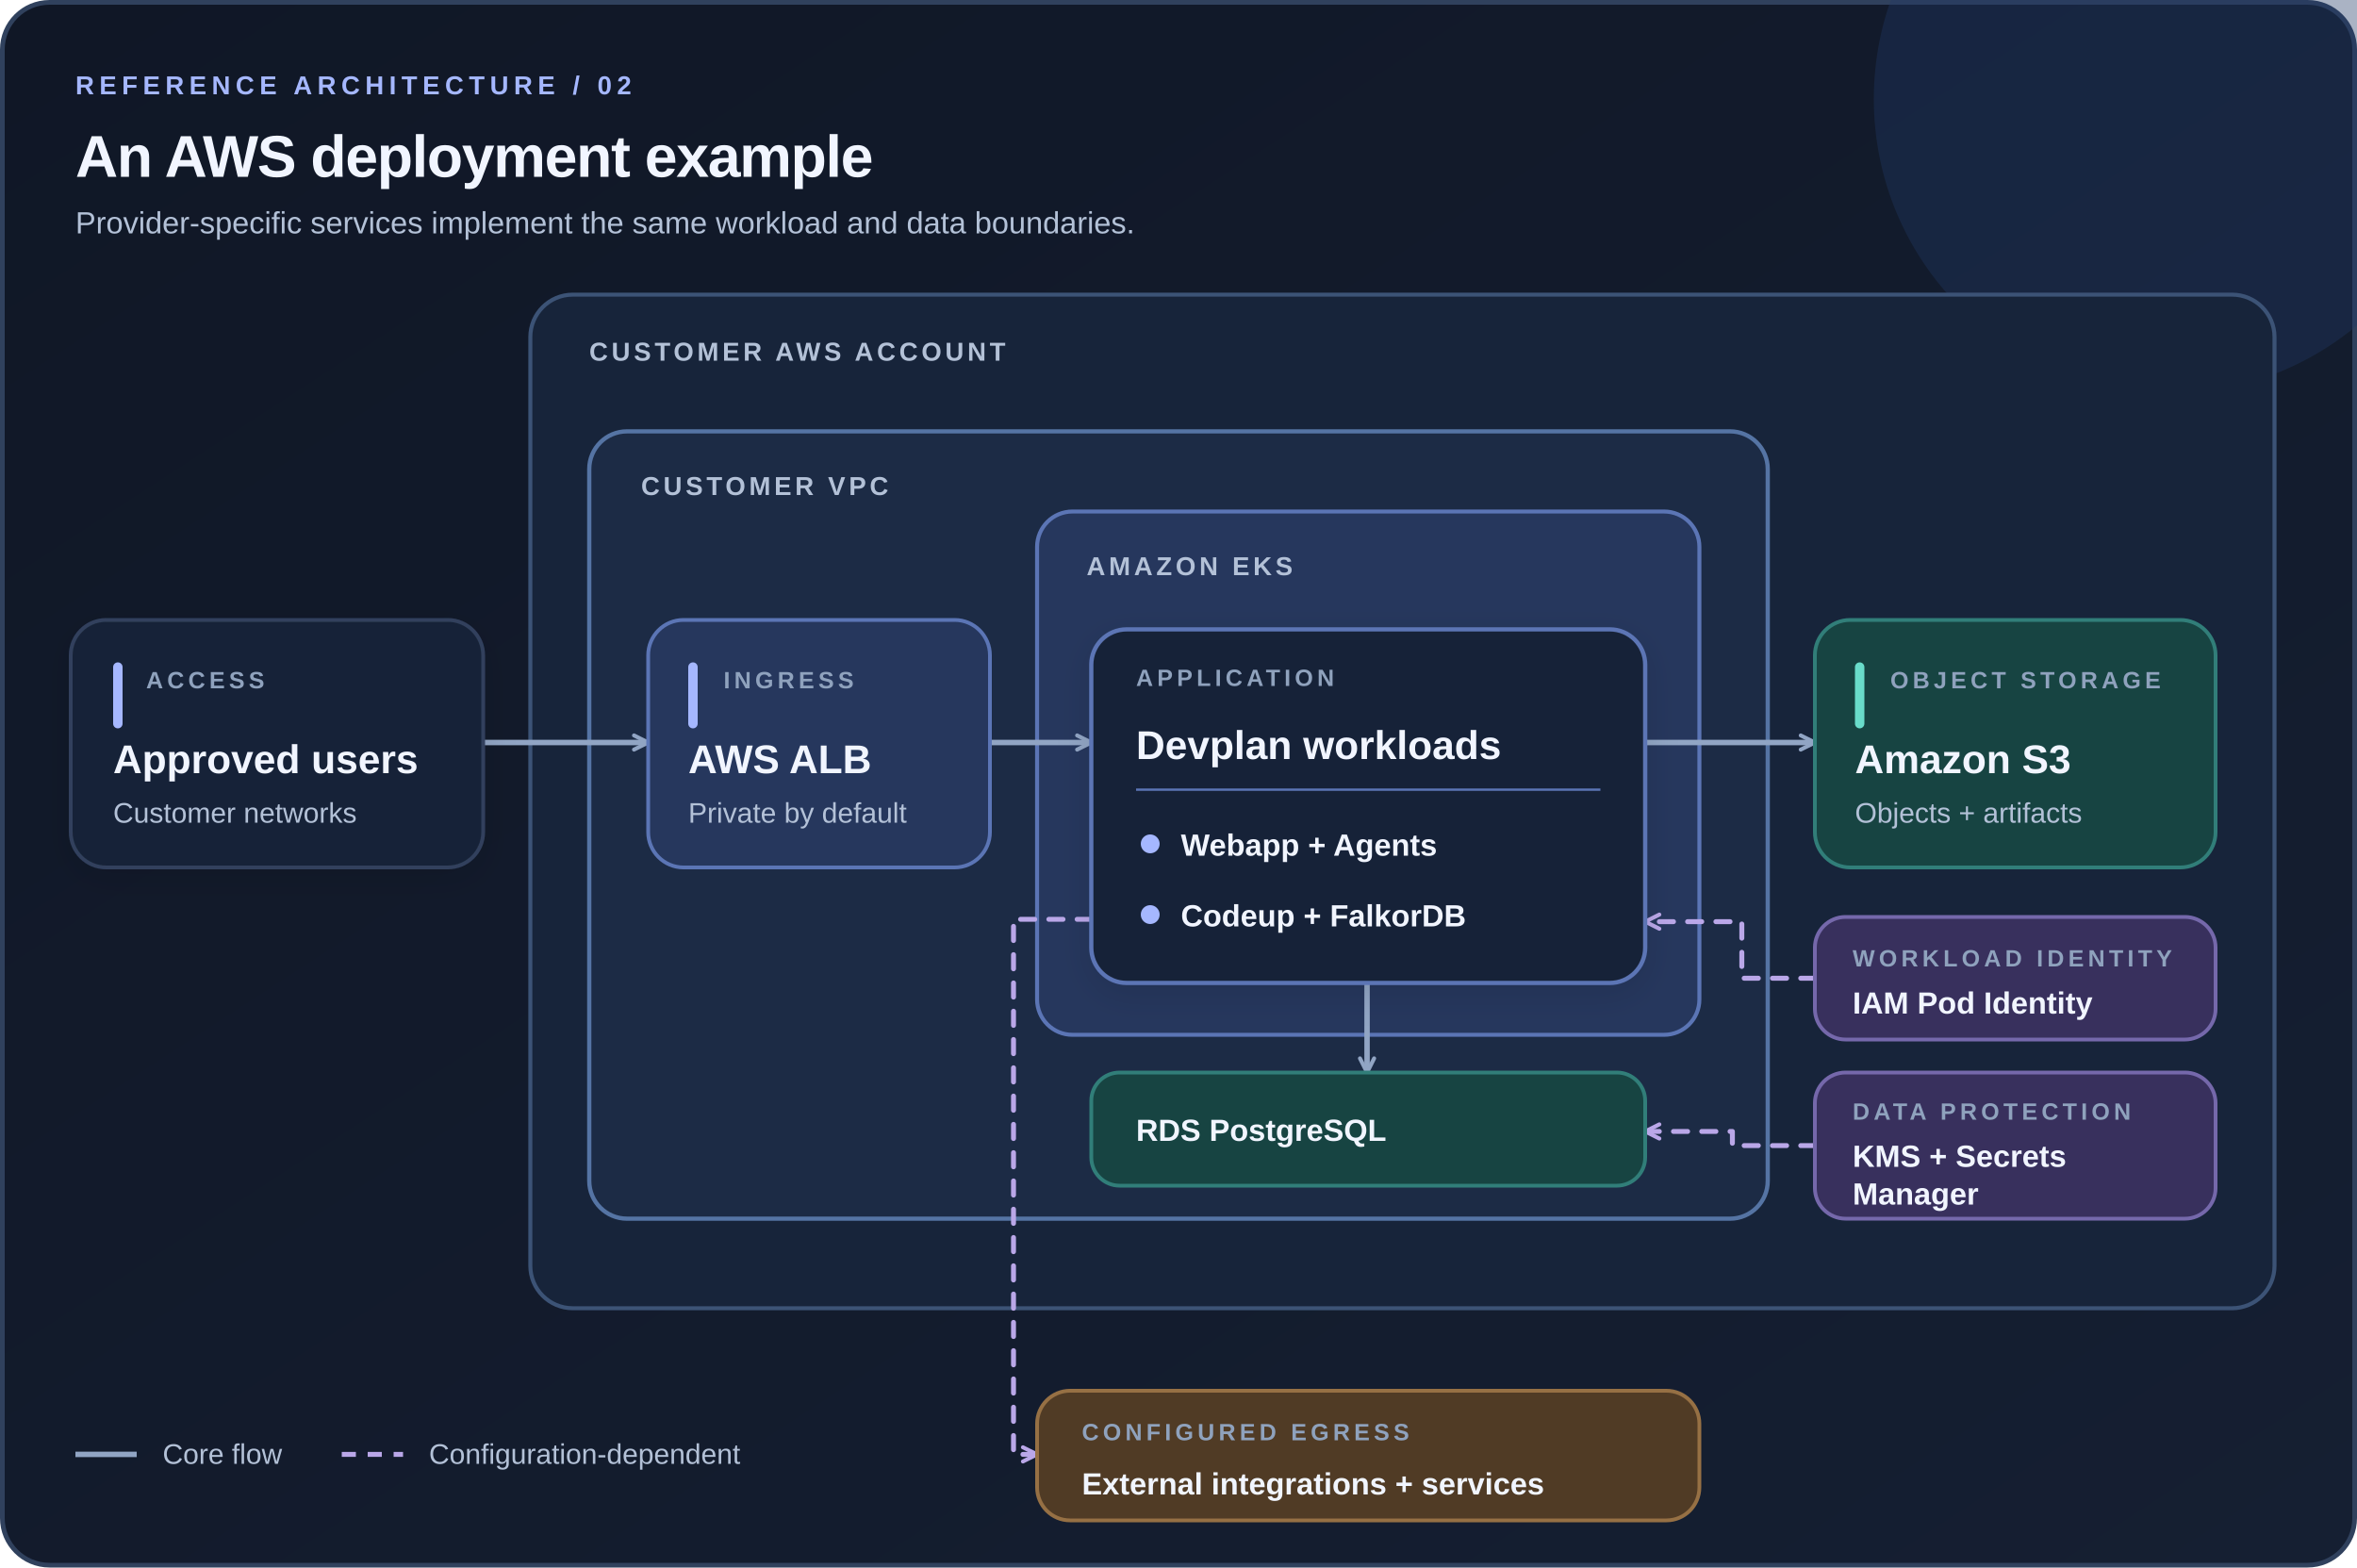
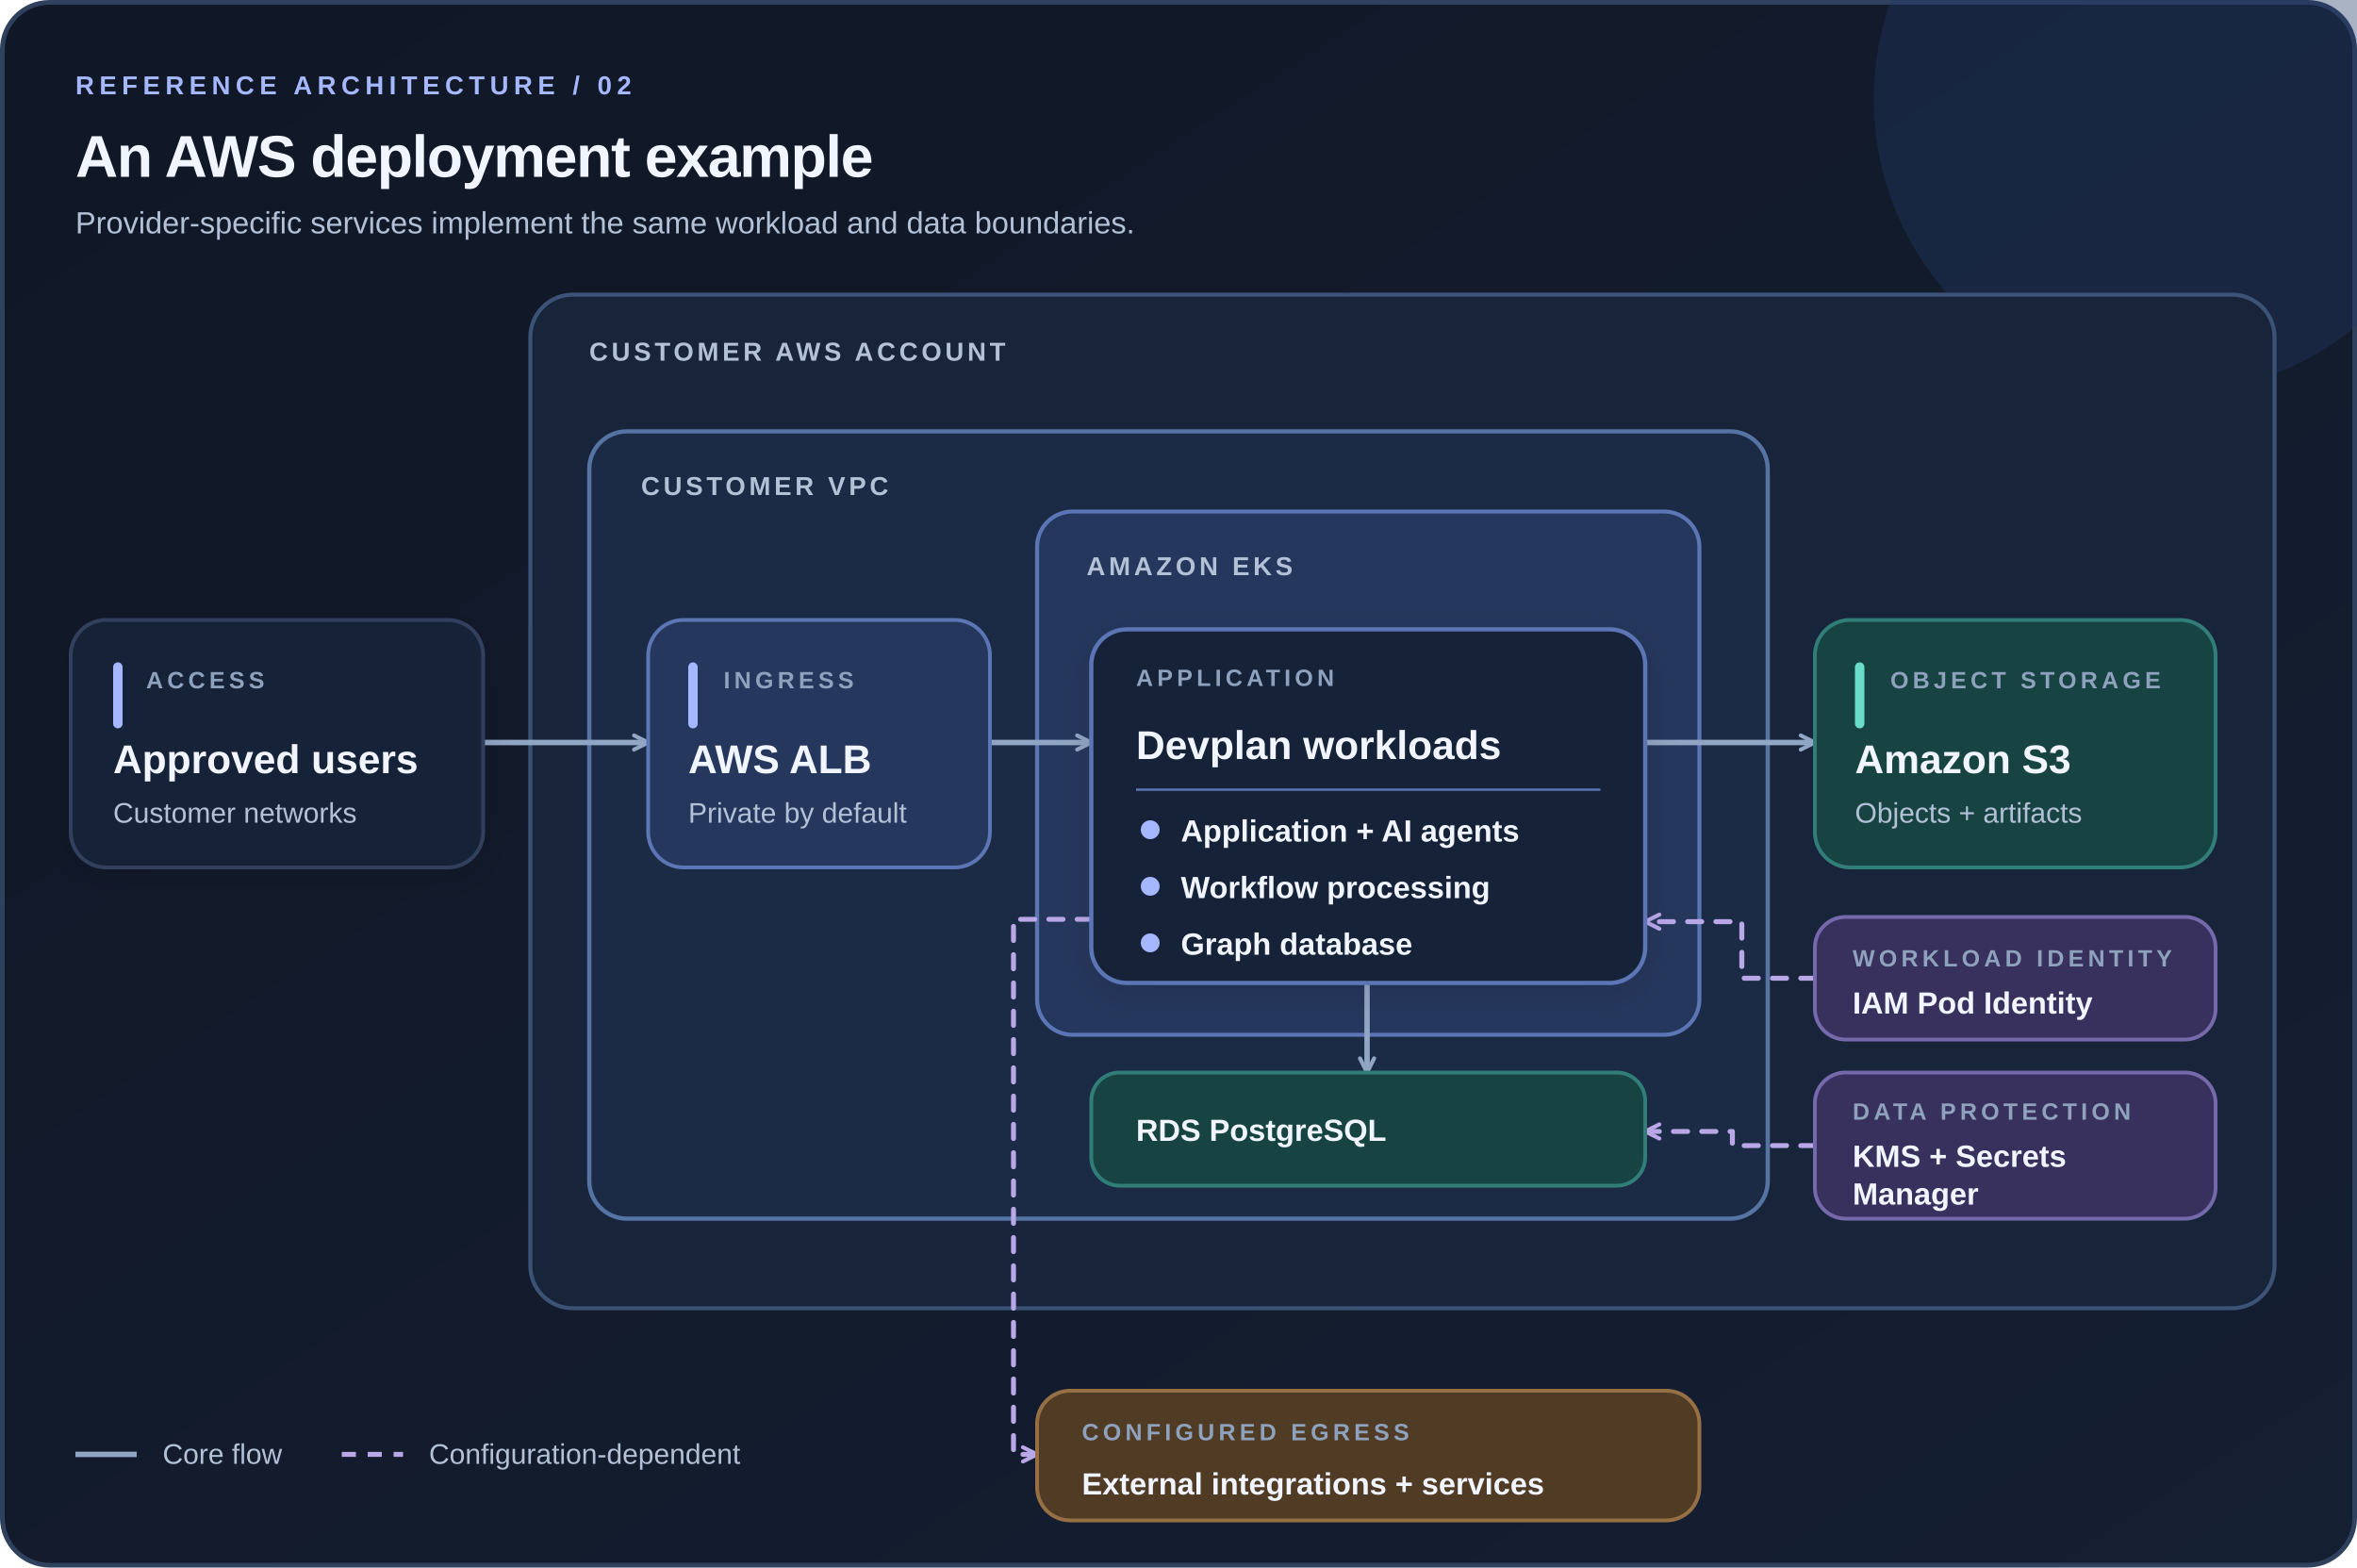
<svg xmlns="http://www.w3.org/2000/svg" width="1000" height="665" viewBox="0 0 1000 665" role="img" aria-labelledby="title description">
  <defs>
    <linearGradient id="canvas" x1="0" y1="0" x2="1" y2="1">
      <stop offset="0" stop-color="#101726" />
      <stop offset="1" stop-color="#151F32" />
    </linearGradient>
    <marker id="arrow" markerWidth="8" markerHeight="8" refX="7" refY="4" orient="auto" markerUnits="userSpaceOnUse">
      <path d="M1 1 L7 4 L1 7" fill="none" stroke="#91A5C4" stroke-width="1.7" stroke-linecap="round" stroke-linejoin="round" />
    </marker>
    <marker id="optional-arrow" markerWidth="8" markerHeight="8" refX="7" refY="4" orient="auto" markerUnits="userSpaceOnUse">
      <path d="M1 1 L7 4 L1 7" fill="none" stroke="#BAA7E8" stroke-width="1.7" stroke-linecap="round" stroke-linejoin="round" />
    </marker>
    <filter id="card-shadow" x="-15%" y="-20%" width="130%" height="150%">
      <feDropShadow dx="0" dy="4" stdDeviation="7" flood-color="#000000" flood-opacity="0.10" />
    </filter>
  </defs>
  <style>
    text { font-family: Arial, Helvetica, sans-serif; }
    .eyebrow { fill: #A5B7FF; font-size: 11px; font-weight: 700; letter-spacing: 2.2px; }
    .diagram-title { fill: #F1F5FF; font-size: 25px; font-weight: 700; letter-spacing: -.5px; }
    .subtitle { fill: #B3C1D7; font-size: 13px; }
    .zone-label { fill: #B3C1D7; font-size: 11px; font-weight: 700; letter-spacing: 1.5px; }
    .card-label { fill: #8FA2BD; font-size: 10px; font-weight: 700; letter-spacing: 1.7px; }
    .card-title { fill: #F1F5FF; font-size: 17px; font-weight: 700; }
    .card-copy { fill: #B3C1D7; font-size: 12px; }
    .chip-text { fill: #F1F5FF; font-size: 13px; font-weight: 600; }
    .flow { fill: none; stroke: #91A5C4; stroke-width: 2.3; stroke-linecap: round; stroke-linejoin: round; marker-end: url(#arrow); }
    .flow-optional { fill: none; stroke: #BAA7E8; stroke-width: 2.1; stroke-dasharray: 6 6; stroke-linecap: round; stroke-linejoin: round; marker-end: url(#optional-arrow); }
  </style>
  <rect x="1" y="1" width="998" height="663" rx="20" fill="url(#canvas)" stroke="#30415D" stroke-width="2" />
  <circle cx="920" cy="42" r="125" fill="#203863" opacity=".38" />
  <text x="32" y="40" class="eyebrow">REFERENCE ARCHITECTURE  /  02</text>
  <text x="32" y="75" class="diagram-title">An AWS deployment example</text>
  <text x="32" y="99" class="subtitle">Provider-specific services implement the same workload and data boundaries.</text>
  <rect x="225" y="125" width="740" height="430" rx="18" fill="#17243A" stroke="#3C5376" stroke-width="1.7" />
  <text x="250" y="153" class="zone-label">CUSTOMER AWS ACCOUNT</text>
  <rect x="250" y="183" width="500" height="334" rx="16" fill="#1C2B45" stroke="#5574A4" stroke-width="1.8" />
  <text x="272" y="210" class="zone-label">CUSTOMER VPC</text>
  <rect x="440" y="217" width="281" height="222" rx="15" fill="#26375D" stroke="#5B75B5" stroke-width="1.7" />
  <text x="461" y="244" class="zone-label">AMAZON EKS</text>
  <path d="M205 315 H275" class="flow" />
  <path d="M420 315 H463" class="flow" />
  <path d="M698 315 H770" class="flow" />
  <path d="M580 417 V455" class="flow" />
  <path d="M770 415 H739 V391 H698" class="flow-optional" />
  <path d="M770 486 H735 V480 H698" class="flow-optional" />
  <path d="M463 390 H430 V617 H440" class="flow-optional" />
  <rect x="30" y="263" width="175" height="105" rx="15" fill="#192438" stroke="#30415D" stroke-width="1.6" filter="url(#card-shadow)" />
  <rect x="48" y="281" width="4" height="28" rx="2" fill="#A5B7FF" />
  <text x="62" y="292" class="card-label">ACCESS</text>
  <text x="48" y="328" class="card-title">Approved users</text>
  <text x="48" y="349" class="card-copy">Customer networks</text>
  <rect x="275" y="263" width="145" height="105" rx="15" fill="#26375D" stroke="#5B75B5" stroke-width="1.6" />
  <rect x="292" y="281" width="4" height="28" rx="2" fill="#A5B7FF" />
  <text x="307" y="292" class="card-label">INGRESS</text>
  <text x="292" y="328" class="card-title">AWS ALB</text>
  <text x="292" y="349" class="card-copy">Private by default</text>
  <rect x="463" y="267" width="235" height="150" rx="15" fill="#192438" stroke="#5B75B5" stroke-width="1.8" filter="url(#card-shadow)" />
  <text x="482" y="291" class="card-label">APPLICATION</text>
  <text x="482" y="322" class="card-title">Devplan workloads</text>
  <line x1="482" y1="335" x2="679" y2="335" stroke="#5B75B5" />
-   <circle cx="488" cy="358" r="4" fill="#A5B7FF" />
-   <text x="501" y="363" class="chip-text">Webapp + Agents</text>
-   <circle cx="488" cy="388" r="4" fill="#A5B7FF" />
-   <text x="501" y="393" class="chip-text">Codeup + FalkorDB</text>
+   <circle cx="488" cy="352" r="4" fill="#A5B7FF" />
+   <text x="501" y="357" class="chip-text">Application + AI agents</text>
+   <circle cx="488" cy="376" r="4" fill="#A5B7FF" />
+   <text x="501" y="381" class="chip-text">Workflow processing</text>
+   <circle cx="488" cy="400" r="4" fill="#A5B7FF" />
+   <text x="501" y="405" class="chip-text">Graph database</text>
  <rect x="463" y="455" width="235" height="48" rx="12" fill="#174442" stroke="#317E79" stroke-width="1.6" />
  <text x="482" y="484" class="chip-text">RDS PostgreSQL</text>
  <rect x="770" y="263" width="170" height="105" rx="15" fill="#174442" stroke="#317E79" stroke-width="1.6" />
  <rect x="787" y="281" width="4" height="28" rx="2" fill="#69DCCA" />
  <text x="802" y="292" class="card-label">OBJECT STORAGE</text>
  <text x="787" y="328" class="card-title">Amazon S3</text>
  <text x="787" y="349" class="card-copy">Objects + artifacts</text>
  <rect x="770" y="389" width="170" height="52" rx="13" fill="#38305D" stroke="#7568AB" stroke-width="1.6" />
  <text x="786" y="410" class="card-label">WORKLOAD IDENTITY</text>
  <text x="786" y="430" class="chip-text">IAM Pod Identity</text>
  <rect x="770" y="455" width="170" height="62" rx="13" fill="#38305D" stroke="#7568AB" stroke-width="1.6" />
  <text x="786" y="475" class="card-label">DATA PROTECTION</text>
  <text x="786" y="495" class="chip-text">KMS + Secrets</text>
  <text x="786" y="511" class="chip-text">Manager</text>
  <rect x="440" y="590" width="281" height="55" rx="14" fill="#503B25" stroke="#967044" stroke-width="1.6" />
  <text x="459" y="611" class="card-label">CONFIGURED EGRESS</text>
  <text x="459" y="634" class="chip-text">External integrations + services</text>
  <line x1="32" y1="617" x2="58" y2="617" stroke="#91A5C4" stroke-width="2.3" />
  <text x="69" y="621" class="card-copy">Core flow</text>
  <line x1="145" y1="617" x2="171" y2="617" stroke="#BAA7E8" stroke-width="2.1" stroke-dasharray="6 5" />
  <text x="182" y="621" class="card-copy">Configuration-dependent</text>
</svg>
